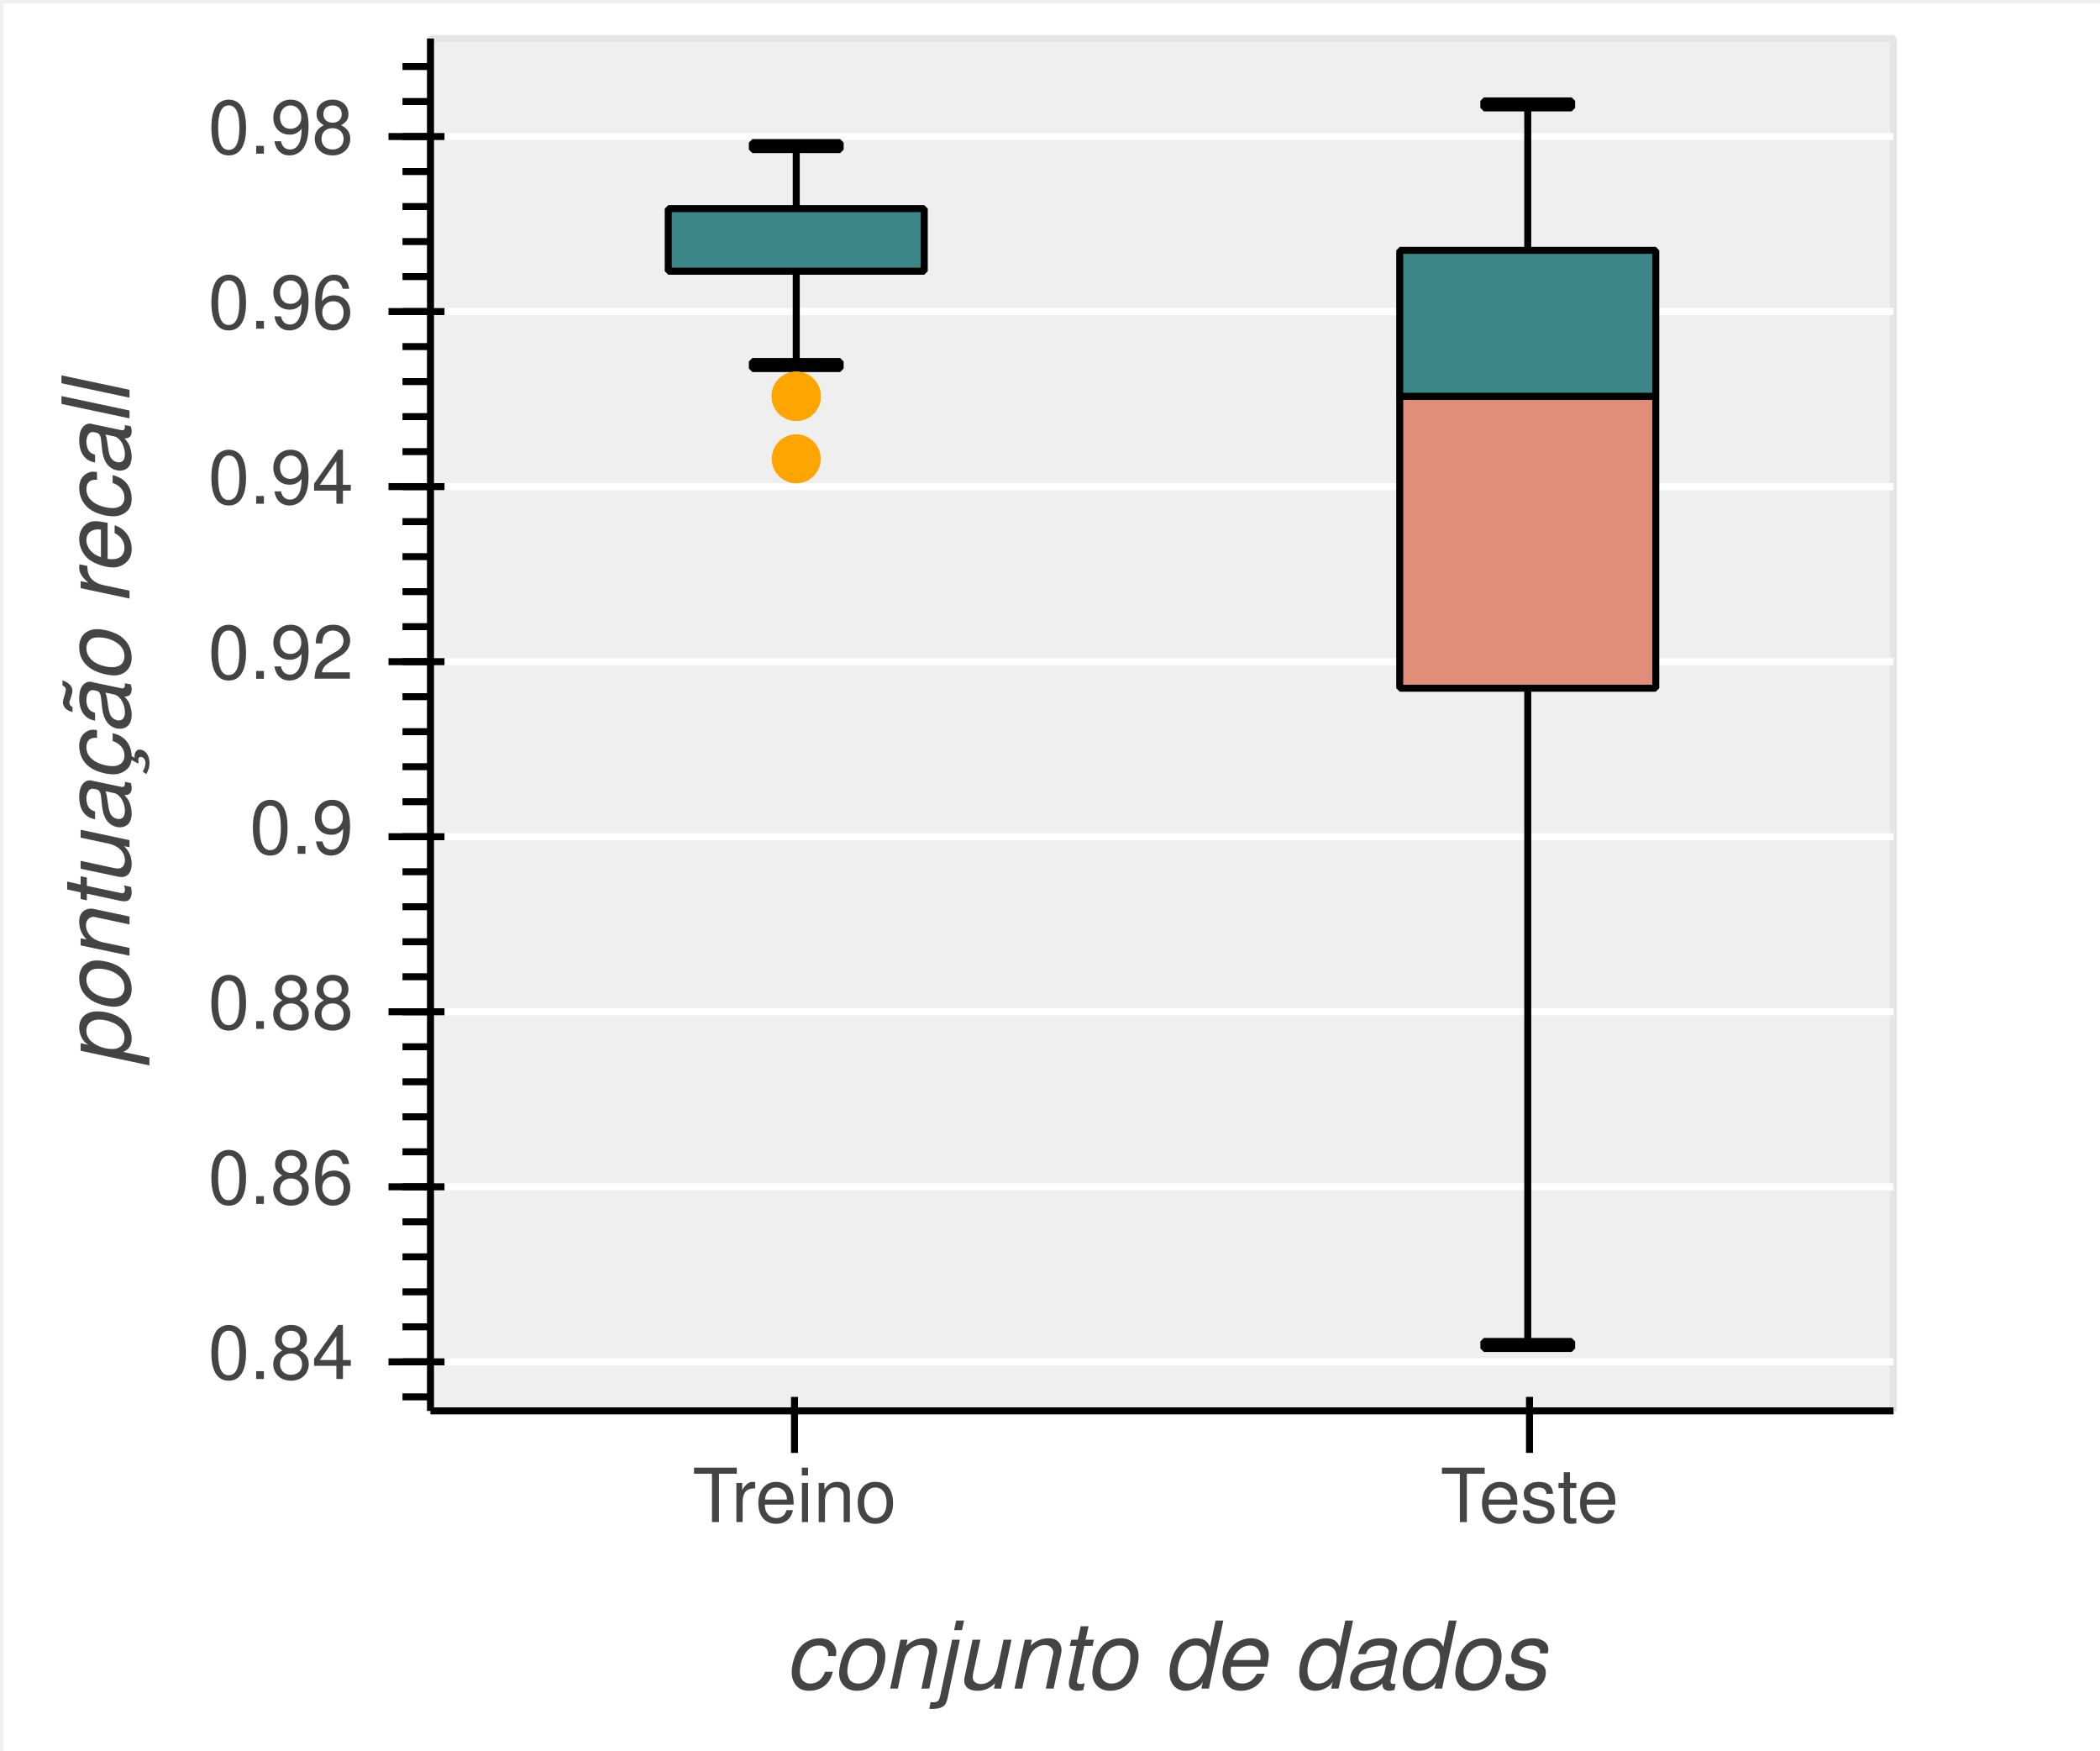
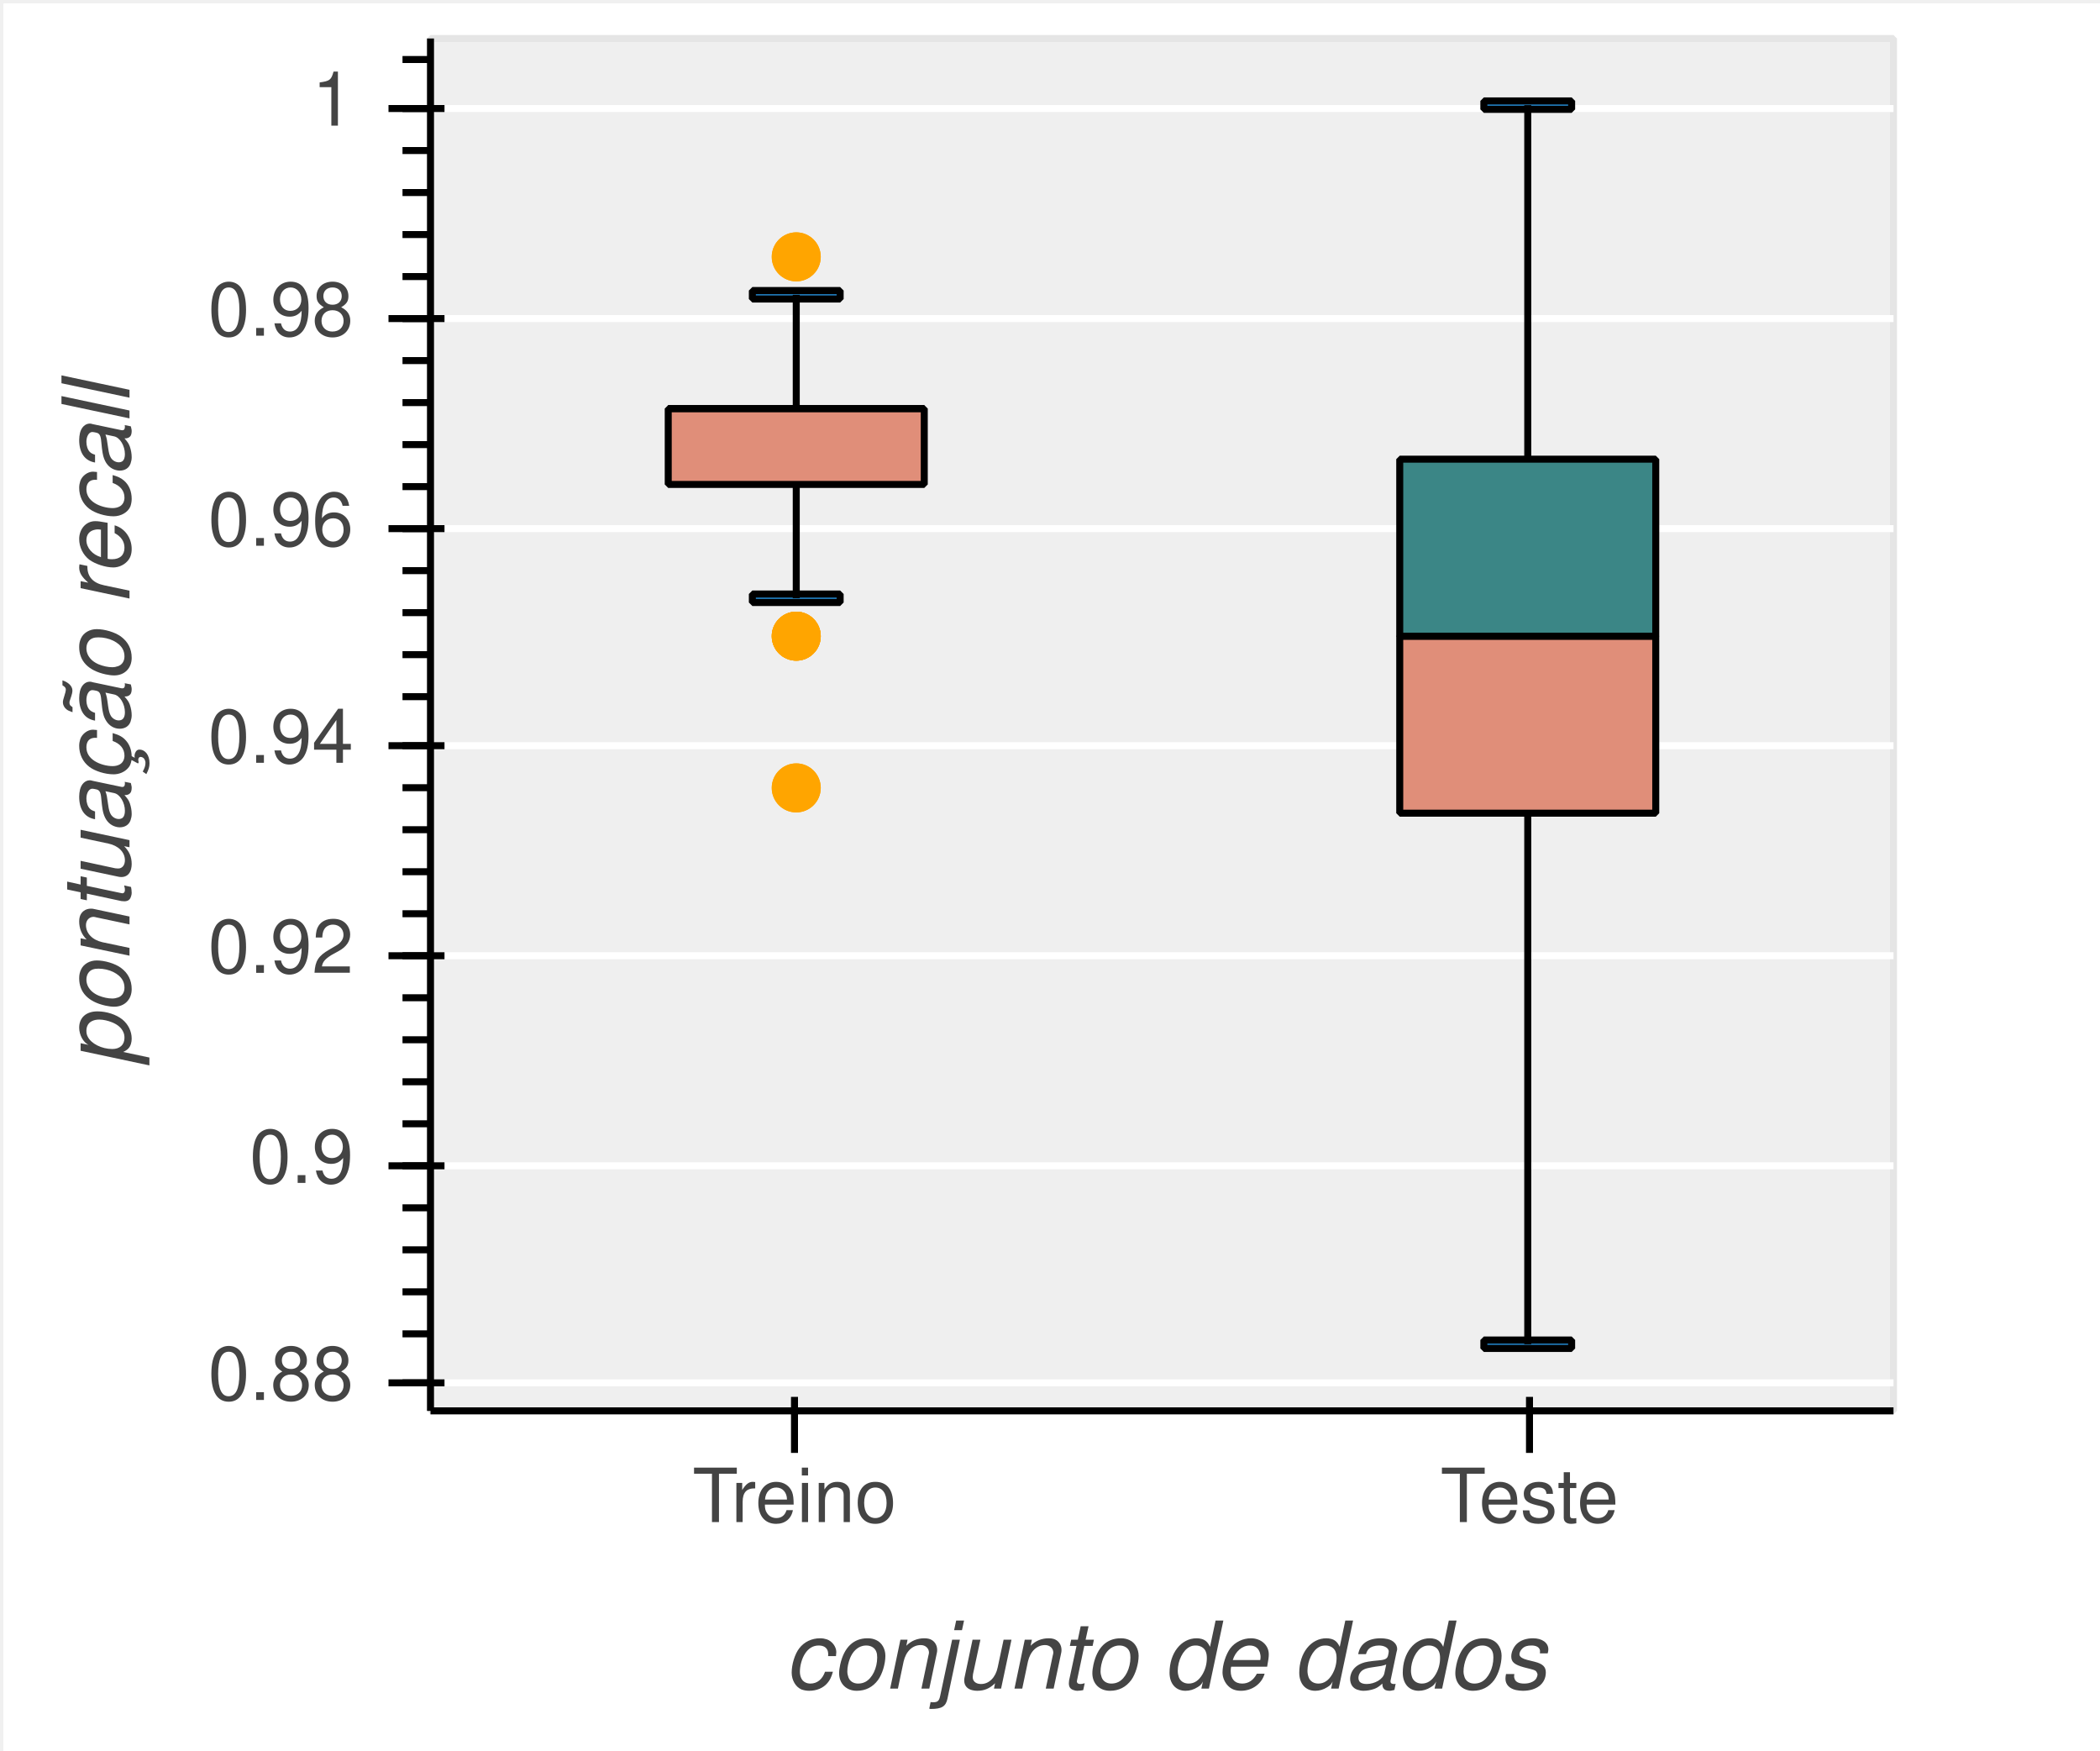
<svg xmlns="http://www.w3.org/2000/svg" version="1.1" width="300" height="250" style="width: 300px; height: 250px;">
  <defs>
-     <clipPath id="VWMczNITvFso">
-       <path fill="none" stroke="none" d=" M 61 5 L 270 5 L 270 201 L 61 201 L 61 5 Z" />
-     </clipPath>
-     <clipPath id="LzgsnIQJIhCG">
-       <path fill="none" stroke="none" d=" M 61 5 L 270 5 L 270 201 L 61 201 L 61 5 Z" />
-     </clipPath>
-     <clipPath id="KxBzIeuWDnrQ">
-       <path fill="none" stroke="none" d=" M 61 5 L 270 5 L 270 201 L 61 201 L 61 5 Z" />
-     </clipPath>
-     <clipPath id="RcTXwGGpVIzU">
-       <path fill="none" stroke="none" d=" M 61 5 L 270 5 L 270 201 L 61 201 L 61 5 Z" />
-     </clipPath>
-     <clipPath id="koKbiUkrGyct">
-       <path fill="none" stroke="none" d=" M 61 5 L 270 5 L 270 201 L 61 201 L 61 5 Z" />
-     </clipPath>
-     <clipPath id="AQBBShaSwPKW">
-       <path fill="none" stroke="none" d=" M 61 5 L 270 5 L 270 201 L 61 201 L 61 5 Z" />
-     </clipPath>
-     <clipPath id="XSXMREMOczAK">
-       <path fill="none" stroke="none" d=" M 61 5 L 270 5 L 270 201 L 61 201 L 61 5 Z" />
-     </clipPath>
-     <clipPath id="RmZRnmWUeBwt">
-       <path fill="none" stroke="none" d=" M 61 5 L 270 5 L 270 201 L 61 201 L 61 5 Z" />
-     </clipPath>
-     <clipPath id="NdlXpzRLngIX">
-       <path fill="none" stroke="none" d=" M 61 5 L 270 5 L 270 201 L 61 201 L 61 5 Z" />
-     </clipPath>
-     <clipPath id="qIZOGsxLTMBf">
+     <clipPath id="XEoMylItcvWo">
+       <path fill="none" stroke="none" d=" M 61 5 L 270 5 L 270 201 L 61 201 L 61 5 Z" />
+     </clipPath>
+     <clipPath id="TkJXVgZkXRHS">
+       <path fill="none" stroke="none" d=" M 61 5 L 270 5 L 270 201 L 61 201 L 61 5 Z" />
+     </clipPath>
+     <clipPath id="lrfvpEnDhxWk">
+       <path fill="none" stroke="none" d=" M 61 5 L 270 5 L 270 201 L 61 201 L 61 5 Z" />
+     </clipPath>
+     <clipPath id="KpgURkdxzeIs">
+       <path fill="none" stroke="none" d=" M 61 5 L 270 5 L 270 201 L 61 201 L 61 5 Z" />
+     </clipPath>
+     <clipPath id="iTyMzkNKgGWS">
+       <path fill="none" stroke="none" d=" M 61 5 L 270 5 L 270 201 L 61 201 L 61 5 Z" />
+     </clipPath>
+     <clipPath id="TDbVTKWpqIGG">
+       <path fill="none" stroke="none" d=" M 61 5 L 270 5 L 270 201 L 61 201 L 61 5 Z" />
+     </clipPath>
+     <clipPath id="gFRuzlVZNUMo">
+       <path fill="none" stroke="none" d=" M 61 5 L 270 5 L 270 201 L 61 201 L 61 5 Z" />
+     </clipPath>
+     <clipPath id="syzHZcWOHVFH">
+       <path fill="none" stroke="none" d=" M 61 5 L 270 5 L 270 201 L 61 201 L 61 5 Z" />
+     </clipPath>
+     <clipPath id="dFbnqAfeQNTD">
+       <path fill="none" stroke="none" d=" M 61 5 L 270 5 L 270 201 L 61 201 L 61 5 Z" />
+     </clipPath>
+     <clipPath id="feueHekPATdX">
      <path fill="none" stroke="none" d=" M 61 5 L 270 5 L 270 201 L 61 201 L 61 5 Z" />
    </clipPath>
  </defs>
  <g>
    <g transform="scale(1,1) translate(0.5,0.5)">
      <rect fill="#FFFFFF" stroke="none" x="0" y="0" width="300" height="250" />
      <rect fill="#ffffff" stroke="none" x="0" y="0" width="300" height="250" />
      <rect fill="#FFFFFF" stroke="none" x="61" y="5" width="209" height="196" />
      <rect fill="#efefef" stroke="none" x="61" y="5" width="209" height="196" />
      <g>
        <rect fill="none" stroke="#e5e5e5" x="61" y="5" width="209" height="196" stroke-linejoin="bevel" stroke-miterlimit="10" />
      </g>
-       <g clip-path="url(#VWMczNITvFso)">
+       <g clip-path="url(#XEoMylItcvWo)">
        <g>
          <g />
        </g>
      </g>
-       <g clip-path="url(#LzgsnIQJIhCG)">
-         <g>
-           <g>
-             <path fill="none" stroke="white" paint-order="fill stroke markers" d=" M 61 194 L 270 194" stroke-linejoin="bevel" stroke-miterlimit="10" />
-             <path fill="none" stroke="white" paint-order="fill stroke markers" d=" M 61 169 L 270 169" stroke-linejoin="bevel" stroke-miterlimit="10" />
-             <path fill="none" stroke="white" paint-order="fill stroke markers" d=" M 61 144 L 270 144" stroke-linejoin="bevel" stroke-miterlimit="10" />
-             <path fill="none" stroke="white" paint-order="fill stroke markers" d=" M 61 119 L 270 119" stroke-linejoin="bevel" stroke-miterlimit="10" />
-             <path fill="none" stroke="white" paint-order="fill stroke markers" d=" M 61 94 L 270 94" stroke-linejoin="bevel" stroke-miterlimit="10" />
-             <path fill="none" stroke="white" paint-order="fill stroke markers" d=" M 61 69 L 270 69" stroke-linejoin="bevel" stroke-miterlimit="10" />
-             <path fill="none" stroke="white" paint-order="fill stroke markers" d=" M 61 44 L 270 44" stroke-linejoin="bevel" stroke-miterlimit="10" />
-             <path fill="none" stroke="white" paint-order="fill stroke markers" d=" M 61 19 L 270 19" stroke-linejoin="bevel" stroke-miterlimit="10" />
-           </g>
-         </g>
-       </g>
-       <g clip-path="url(#KxBzIeuWDnrQ)">
-         <g>
-           <g>
-             <path fill="none" stroke="none" />
-             <rect fill="#1f77b4" stroke="none" x="106.98" y="51.132" width="12.54" height="1.001" />
-             <rect fill="#1f77b4" stroke="none" x="211.48" y="191.09" width="12.54" height="1.001" />
-             <path fill="none" stroke="black" paint-order="fill stroke markers" d=" M 106.98 51.132 L 119.52 51.132 L 119.52 52.133 L 106.98 52.133 L 106.98 51.132 Z" stroke-linejoin="bevel" stroke-miterlimit="10" />
-             <path fill="none" stroke="black" paint-order="fill stroke markers" d=" M 211.48 191.09 L 224.02 191.09 L 224.02 192.091 L 211.48 192.091 L 211.48 191.09 Z" stroke-linejoin="bevel" stroke-miterlimit="10" />
+       <g clip-path="url(#TkJXVgZkXRHS)">
+         <g>
+           <g>
+             <path fill="none" stroke="white" paint-order="fill stroke markers" d=" M 61 197 L 270 197" stroke-linejoin="bevel" stroke-miterlimit="10" />
+             <path fill="none" stroke="white" paint-order="fill stroke markers" d=" M 61 166 L 270 166" stroke-linejoin="bevel" stroke-miterlimit="10" />
+             <path fill="none" stroke="white" paint-order="fill stroke markers" d=" M 61 136 L 270 136" stroke-linejoin="bevel" stroke-miterlimit="10" />
+             <path fill="none" stroke="white" paint-order="fill stroke markers" d=" M 61 106 L 270 106" stroke-linejoin="bevel" stroke-miterlimit="10" />
+             <path fill="none" stroke="white" paint-order="fill stroke markers" d=" M 61 75 L 270 75" stroke-linejoin="bevel" stroke-miterlimit="10" />
+             <path fill="none" stroke="white" paint-order="fill stroke markers" d=" M 61 45 L 270 45" stroke-linejoin="bevel" stroke-miterlimit="10" />
+             <path fill="none" stroke="white" paint-order="fill stroke markers" d=" M 61 15 L 270 15" stroke-linejoin="bevel" stroke-miterlimit="10" />
+           </g>
+         </g>
+       </g>
+       <g clip-path="url(#lrfvpEnDhxWk)">
+         <g>
+           <g>
+             <path fill="none" stroke="none" />
+             <rect fill="#1f77b4" stroke="none" x="106.98" y="84.335" width="12.54" height="1.213" />
+             <rect fill="#1f77b4" stroke="none" x="211.48" y="190.877" width="12.54" height="1.213" />
+             <path fill="none" stroke="black" paint-order="fill stroke markers" d=" M 106.98 84.335 L 119.52 84.335 L 119.52 85.549 L 106.98 85.549 L 106.98 84.335 Z" stroke-linejoin="bevel" stroke-miterlimit="10" />
+             <path fill="none" stroke="black" paint-order="fill stroke markers" d=" M 211.48 190.877 L 224.02 190.877 L 224.02 192.091 L 211.48 192.091 L 211.48 190.877 Z" stroke-linejoin="bevel" stroke-miterlimit="10" />
            <path fill="none" stroke="black" paint-order="fill stroke markers" d="" stroke-linejoin="bevel" stroke-miterlimit="10" />
          </g>
        </g>
      </g>
-       <g clip-path="url(#RcTXwGGpVIzU)">
-         <g>
-           <g>
-             <path fill="none" stroke="none" />
-             <rect fill="#1f77b4" stroke="none" x="106.98" y="19.865" width="12.54" height="1.001" />
-             <rect fill="#1f77b4" stroke="none" x="211.48" y="13.909" width="12.54" height="1.001" />
-             <path fill="none" stroke="black" paint-order="fill stroke markers" d=" M 106.98 19.865 L 119.52 19.865 L 119.52 20.865 L 106.98 20.865 L 106.98 19.865 Z" stroke-linejoin="bevel" stroke-miterlimit="10" />
-             <path fill="none" stroke="black" paint-order="fill stroke markers" d=" M 211.48 13.909 L 224.02 13.909 L 224.02 14.91 L 211.48 14.91 L 211.48 13.909 Z" stroke-linejoin="bevel" stroke-miterlimit="10" />
+       <g clip-path="url(#KpgURkdxzeIs)">
+         <g>
+           <g>
+             <path fill="none" stroke="none" />
+             <rect fill="#1f77b4" stroke="none" x="106.98" y="40.996" width="12.54" height="1.213" />
+             <rect fill="#1f77b4" stroke="none" x="211.48" y="13.909" width="12.54" height="1.213" />
+             <path fill="none" stroke="black" paint-order="fill stroke markers" d=" M 106.98 40.996 L 119.52 40.996 L 119.52 42.21 L 106.98 42.21 L 106.98 40.996 Z" stroke-linejoin="bevel" stroke-miterlimit="10" />
+             <path fill="none" stroke="black" paint-order="fill stroke markers" d=" M 211.48 13.909 L 224.02 13.909 L 224.02 15.123 L 211.48 15.123 L 211.48 13.909 Z" stroke-linejoin="bevel" stroke-miterlimit="10" />
            <path fill="none" stroke="black" paint-order="fill stroke markers" d="" stroke-linejoin="bevel" stroke-miterlimit="10" />
          </g>
        </g>
      </g>
-       <g clip-path="url(#koKbiUkrGyct)">
-         <g>
-           <g>
-             <path fill="none" stroke="none" />
-             <path fill="none" stroke="black" paint-order="fill stroke markers" d=" M 113.25 51.632 L 113.25 38.232" stroke-linejoin="bevel" stroke-miterlimit="10" />
-             <path fill="none" stroke="black" paint-order="fill stroke markers" d=" M 217.75 191.591 L 217.75 97.789" stroke-linejoin="bevel" stroke-miterlimit="10" />
-           </g>
-         </g>
-       </g>
-       <g clip-path="url(#AQBBShaSwPKW)">
-         <g>
-           <g>
-             <path fill="none" stroke="none" />
-             <path fill="none" stroke="black" paint-order="fill stroke markers" d=" M 113.25 29.299 L 113.25 20.365" stroke-linejoin="bevel" stroke-miterlimit="10" />
-             <path fill="none" stroke="black" paint-order="fill stroke markers" d=" M 217.75 35.254 L 217.75 14.409" stroke-linejoin="bevel" stroke-miterlimit="10" />
-           </g>
-         </g>
-       </g>
-       <g clip-path="url(#XSXMREMOczAK)">
-         <g>
-           <g>
-             <path fill="none" stroke="none" />
-             <path fill="#E08E79" stroke="none" paint-order="stroke fill markers" d=" M 94.962 38.232 L 131.538 38.232 L 131.538 38.232 L 94.962 38.232 L 94.962 38.232 Z" />
-             <path fill="none" stroke="black" paint-order="fill stroke markers" d=" M 94.962 38.232 L 131.538 38.232 L 131.538 38.232 L 94.962 38.232 L 94.962 38.232 Z" stroke-linejoin="bevel" stroke-miterlimit="10" />
-             <path fill="#E08E79" stroke="none" paint-order="stroke fill markers" d=" M 199.463 56.099 L 236.037 56.099 L 236.037 97.789 L 199.463 97.789 L 199.463 56.099 Z" />
-             <path fill="none" stroke="black" paint-order="fill stroke markers" d=" M 199.463 56.099 L 236.037 56.099 L 236.037 97.789 L 199.463 97.789 L 199.463 56.099 Z" stroke-linejoin="bevel" stroke-miterlimit="10" />
-           </g>
-         </g>
-       </g>
-       <g clip-path="url(#RmZRnmWUeBwt)">
-         <g>
-           <g>
-             <path fill="none" stroke="none" />
-             <path fill="#3B8686" stroke="none" paint-order="stroke fill markers" d=" M 94.962 38.232 L 131.538 38.232 L 131.538 29.299 L 94.962 29.299 L 94.962 38.232 Z" />
-             <path fill="none" stroke="black" paint-order="fill stroke markers" d=" M 94.962 38.232 L 131.538 38.232 L 131.538 29.299 L 94.962 29.299 L 94.962 38.232 Z" stroke-linejoin="bevel" stroke-miterlimit="10" />
-             <path fill="#3B8686" stroke="none" paint-order="stroke fill markers" d=" M 199.463 56.099 L 236.037 56.099 L 236.037 35.254 L 199.463 35.254 L 199.463 56.099 Z" />
-             <path fill="none" stroke="black" paint-order="fill stroke markers" d=" M 199.463 56.099 L 236.037 56.099 L 236.037 35.254 L 199.463 35.254 L 199.463 56.099 Z" stroke-linejoin="bevel" stroke-miterlimit="10" />
-           </g>
-         </g>
-       </g>
-       <g clip-path="url(#NdlXpzRLngIX)">
-         <g>
-           <g>
-             <path fill="none" stroke="none" />
-             <path fill="orange" stroke="orange" paint-order="fill stroke markers" d=" M 115.25 56.099 A 2 2 0 1 1 115.25 56.097" stroke-linejoin="bevel" stroke-miterlimit="10" stroke-width="3" />
-             <path fill="orange" stroke="orange" paint-order="fill stroke markers" d=" M 115.25 56.099 A 2 2 0 1 1 115.25 56.097" stroke-linejoin="bevel" stroke-miterlimit="10" stroke-width="3" />
-             <path fill="orange" stroke="orange" paint-order="fill stroke markers" d=" M 115.25 56.099 A 2 2 0 1 1 115.25 56.097" stroke-linejoin="bevel" stroke-miterlimit="10" stroke-width="3" />
-             <path fill="orange" stroke="orange" paint-order="fill stroke markers" d=" M 115.25 65.033 A 2 2 0 1 1 115.25 65.031" stroke-linejoin="bevel" stroke-miterlimit="10" stroke-width="3" />
-             <path fill="orange" stroke="orange" paint-order="fill stroke markers" d=" M 115.25 56.099 A 2 2 0 1 1 115.25 56.097" stroke-linejoin="bevel" stroke-miterlimit="10" stroke-width="3" />
+       <g clip-path="url(#iTyMzkNKgGWS)">
+         <g>
+           <g>
+             <path fill="none" stroke="none" />
+             <path fill="none" stroke="black" paint-order="fill stroke markers" d=" M 113.25 84.942 L 113.25 68.69" stroke-linejoin="bevel" stroke-miterlimit="10" />
+             <path fill="none" stroke="black" paint-order="fill stroke markers" d=" M 217.75 191.484 L 217.75 115.641" stroke-linejoin="bevel" stroke-miterlimit="10" />
+           </g>
+         </g>
+       </g>
+       <g clip-path="url(#TDbVTKWpqIGG)">
+         <g>
+           <g>
+             <path fill="none" stroke="none" />
+             <path fill="none" stroke="black" paint-order="fill stroke markers" d=" M 113.25 57.855 L 113.25 41.603" stroke-linejoin="bevel" stroke-miterlimit="10" />
+             <path fill="none" stroke="black" paint-order="fill stroke markers" d=" M 217.75 65.078 L 217.75 14.516" stroke-linejoin="bevel" stroke-miterlimit="10" />
+           </g>
+         </g>
+       </g>
+       <g clip-path="url(#gFRuzlVZNUMo)">
+         <g>
+           <g>
+             <path fill="none" stroke="none" />
+             <path fill="#E08E79" stroke="none" paint-order="stroke fill markers" d=" M 94.962 57.855 L 131.538 57.855 L 131.538 68.69 L 94.962 68.69 L 94.962 57.855 Z" />
+             <path fill="none" stroke="black" paint-order="fill stroke markers" d=" M 94.962 57.855 L 131.538 57.855 L 131.538 68.69 L 94.962 68.69 L 94.962 57.855 Z" stroke-linejoin="bevel" stroke-miterlimit="10" />
+             <path fill="#E08E79" stroke="none" paint-order="stroke fill markers" d=" M 199.463 90.359 L 236.037 90.359 L 236.037 115.641 L 199.463 115.641 L 199.463 90.359 Z" />
+             <path fill="none" stroke="black" paint-order="fill stroke markers" d=" M 199.463 90.359 L 236.037 90.359 L 236.037 115.641 L 199.463 115.641 L 199.463 90.359 Z" stroke-linejoin="bevel" stroke-miterlimit="10" />
+           </g>
+         </g>
+       </g>
+       <g clip-path="url(#syzHZcWOHVFH)">
+         <g>
+           <g>
+             <path fill="none" stroke="none" />
+             <path fill="#3B8686" stroke="none" paint-order="stroke fill markers" d=" M 94.962 57.855 L 131.538 57.855 L 131.538 57.855 L 94.962 57.855 L 94.962 57.855 Z" />
+             <path fill="none" stroke="black" paint-order="fill stroke markers" d=" M 94.962 57.855 L 131.538 57.855 L 131.538 57.855 L 94.962 57.855 L 94.962 57.855 Z" stroke-linejoin="bevel" stroke-miterlimit="10" />
+             <path fill="#3B8686" stroke="none" paint-order="stroke fill markers" d=" M 199.463 90.359 L 236.037 90.359 L 236.037 65.078 L 199.463 65.078 L 199.463 90.359 Z" />
+             <path fill="none" stroke="black" paint-order="fill stroke markers" d=" M 199.463 90.359 L 236.037 90.359 L 236.037 65.078 L 199.463 65.078 L 199.463 90.359 Z" stroke-linejoin="bevel" stroke-miterlimit="10" />
+           </g>
+         </g>
+       </g>
+       <g clip-path="url(#dFbnqAfeQNTD)">
+         <g>
+           <g>
+             <path fill="none" stroke="none" />
+             <path fill="orange" stroke="orange" paint-order="fill stroke markers" d=" M 115.25 90.359 A 2 2 0 1 1 115.25 90.357" stroke-linejoin="bevel" stroke-miterlimit="10" stroke-width="3" />
+             <path fill="orange" stroke="orange" paint-order="fill stroke markers" d=" M 115.25 90.359 A 2 2 0 1 1 115.25 90.357" stroke-linejoin="bevel" stroke-miterlimit="10" stroke-width="3" />
+             <path fill="orange" stroke="orange" paint-order="fill stroke markers" d=" M 115.25 90.359 A 2 2 0 1 1 115.25 90.357" stroke-linejoin="bevel" stroke-miterlimit="10" stroke-width="3" />
+             <path fill="orange" stroke="orange" paint-order="fill stroke markers" d=" M 115.25 112.029 A 2 2 0 1 1 115.25 112.027" stroke-linejoin="bevel" stroke-miterlimit="10" stroke-width="3" />
+             <path fill="orange" stroke="orange" paint-order="fill stroke markers" d=" M 115.25 90.359 A 2 2 0 1 1 115.25 90.357" stroke-linejoin="bevel" stroke-miterlimit="10" stroke-width="3" />
+             <path fill="orange" stroke="orange" paint-order="fill stroke markers" d=" M 115.25 112.029 A 2 2 0 1 1 115.25 112.027" stroke-linejoin="bevel" stroke-miterlimit="10" stroke-width="3" />
+             <path fill="orange" stroke="orange" paint-order="fill stroke markers" d=" M 115.25 36.185 A 2 2 0 1 1 115.25 36.183" stroke-linejoin="bevel" stroke-miterlimit="10" stroke-width="3" />
+             <path fill="orange" stroke="orange" paint-order="fill stroke markers" d=" M 115.25 36.185 A 2 2 0 1 1 115.25 36.183" stroke-linejoin="bevel" stroke-miterlimit="10" stroke-width="3" />
          </g>
        </g>
      </g>
      <g />
      <g />
      <g>
        <g fill="#444444">
          <path fill="none" stroke="black" paint-order="fill stroke markers" d=" M 61 201 L 270 201" stroke-linejoin="bevel" stroke-miterlimit="10" />
          <path fill="none" stroke="black" paint-order="fill stroke markers" d=" M 113 207 L 113 199" stroke-linejoin="bevel" stroke-miterlimit="10" />
          <path fill="" stroke="black" paint-order="fill stroke markers" d=" M 218 207 L 218 199" stroke-linejoin="bevel" stroke-miterlimit="10" />
          <g transform="translate(113,212) rotate(0,0,0)">
            <text fill="" stroke="none" font-family="helvetica" font-size="8pt" font-style="normal" font-weight="normal" text-decoration="normal" x="0" y="0" text-anchor="middle" dominant-baseline="hanging">Treino</text>
            <g transform="rotate(0,0,0) translate(-113,-212) translate(218,212) rotate(0,0,0)">
              <text fill="" stroke="none" font-family="helvetica" font-size="8pt" font-style="normal" font-weight="normal" text-decoration="normal" x="0" y="0" text-anchor="middle" dominant-baseline="hanging">Teste</text>
              <g transform="rotate(0,0,0) translate(-218,-212) translate(166,232) rotate(0,0,0)">
                <text fill="" stroke="none" font-family="helvetica" font-size="10pt" font-style="italic" font-weight="normal" text-decoration="normal" x="0" y="0" text-anchor="middle" dominant-baseline="hanging">conjunto de dados</text>
                <g transform="rotate(0,0,0) translate(-166,-232)" />
              </g>
            </g>
          </g>
        </g>
      </g>
      <g>
        <g fill="#444444">
          <path fill="none" stroke="black" paint-order="fill stroke markers" d=" M 61 201 L 61 5" stroke-linejoin="bevel" stroke-miterlimit="10" />
-           <path fill="none" stroke="black" paint-order="fill stroke markers" d=" M 55 194 L 63 194" stroke-linejoin="bevel" stroke-miterlimit="10" />
-           <path fill="none" stroke="black" paint-order="fill stroke markers" d=" M 55 169 L 63 169" stroke-linejoin="bevel" stroke-miterlimit="10" />
-           <path fill="none" stroke="black" paint-order="fill stroke markers" d=" M 55 144 L 63 144" stroke-linejoin="bevel" stroke-miterlimit="10" />
-           <path fill="none" stroke="black" paint-order="fill stroke markers" d=" M 55 119 L 63 119" stroke-linejoin="bevel" stroke-miterlimit="10" />
-           <path fill="none" stroke="black" paint-order="fill stroke markers" d=" M 55 94 L 63 94" stroke-linejoin="bevel" stroke-miterlimit="10" />
-           <path fill="none" stroke="black" paint-order="fill stroke markers" d=" M 55 69 L 63 69" stroke-linejoin="bevel" stroke-miterlimit="10" />
-           <path fill="none" stroke="black" paint-order="fill stroke markers" d=" M 55 44 L 63 44" stroke-linejoin="bevel" stroke-miterlimit="10" />
-           <path fill="none" stroke="black" paint-order="fill stroke markers" d=" M 55 19 L 63 19" stroke-linejoin="bevel" stroke-miterlimit="10" />
-           <path fill="none" stroke="black" paint-order="fill stroke markers" d=" M 57 199 L 61 199" stroke-linejoin="bevel" stroke-miterlimit="10" />
-           <path fill="none" stroke="black" paint-order="fill stroke markers" d=" M 57 194 L 61 194" stroke-linejoin="bevel" stroke-miterlimit="10" />
-           <path fill="none" stroke="black" paint-order="fill stroke markers" d=" M 57 189 L 61 189" stroke-linejoin="bevel" stroke-miterlimit="10" />
+           <path fill="none" stroke="black" paint-order="fill stroke markers" d=" M 55 197 L 63 197" stroke-linejoin="bevel" stroke-miterlimit="10" />
+           <path fill="none" stroke="black" paint-order="fill stroke markers" d=" M 55 166 L 63 166" stroke-linejoin="bevel" stroke-miterlimit="10" />
+           <path fill="none" stroke="black" paint-order="fill stroke markers" d=" M 55 136 L 63 136" stroke-linejoin="bevel" stroke-miterlimit="10" />
+           <path fill="none" stroke="black" paint-order="fill stroke markers" d=" M 55 106 L 63 106" stroke-linejoin="bevel" stroke-miterlimit="10" />
+           <path fill="none" stroke="black" paint-order="fill stroke markers" d=" M 55 75 L 63 75" stroke-linejoin="bevel" stroke-miterlimit="10" />
+           <path fill="none" stroke="black" paint-order="fill stroke markers" d=" M 55 45 L 63 45" stroke-linejoin="bevel" stroke-miterlimit="10" />
+           <path fill="none" stroke="black" paint-order="fill stroke markers" d=" M 55 15 L 63 15" stroke-linejoin="bevel" stroke-miterlimit="10" />
+           <path fill="none" stroke="black" paint-order="fill stroke markers" d=" M 57 197 L 61 197" stroke-linejoin="bevel" stroke-miterlimit="10" />
+           <path fill="none" stroke="black" paint-order="fill stroke markers" d=" M 57 190 L 61 190" stroke-linejoin="bevel" stroke-miterlimit="10" />
          <path fill="none" stroke="black" paint-order="fill stroke markers" d=" M 57 184 L 61 184" stroke-linejoin="bevel" stroke-miterlimit="10" />
-           <path fill="none" stroke="black" paint-order="fill stroke markers" d=" M 57 179 L 61 179" stroke-linejoin="bevel" stroke-miterlimit="10" />
-           <path fill="none" stroke="black" paint-order="fill stroke markers" d=" M 57 174 L 61 174" stroke-linejoin="bevel" stroke-miterlimit="10" />
-           <path fill="none" stroke="black" paint-order="fill stroke markers" d=" M 57 169 L 61 169" stroke-linejoin="bevel" stroke-miterlimit="10" />
-           <path fill="none" stroke="black" paint-order="fill stroke markers" d=" M 57 164 L 61 164" stroke-linejoin="bevel" stroke-miterlimit="10" />
-           <path fill="none" stroke="black" paint-order="fill stroke markers" d=" M 57 159 L 61 159" stroke-linejoin="bevel" stroke-miterlimit="10" />
+           <path fill="none" stroke="black" paint-order="fill stroke markers" d=" M 57 178 L 61 178" stroke-linejoin="bevel" stroke-miterlimit="10" />
+           <path fill="none" stroke="black" paint-order="fill stroke markers" d=" M 57 172 L 61 172" stroke-linejoin="bevel" stroke-miterlimit="10" />
+           <path fill="none" stroke="black" paint-order="fill stroke markers" d=" M 57 166 L 61 166" stroke-linejoin="bevel" stroke-miterlimit="10" />
+           <path fill="none" stroke="black" paint-order="fill stroke markers" d=" M 57 160 L 61 160" stroke-linejoin="bevel" stroke-miterlimit="10" />
          <path fill="none" stroke="black" paint-order="fill stroke markers" d=" M 57 154 L 61 154" stroke-linejoin="bevel" stroke-miterlimit="10" />
-           <path fill="none" stroke="black" paint-order="fill stroke markers" d=" M 57 149 L 61 149" stroke-linejoin="bevel" stroke-miterlimit="10" />
-           <path fill="none" stroke="black" paint-order="fill stroke markers" d=" M 57 144 L 61 144" stroke-linejoin="bevel" stroke-miterlimit="10" />
-           <path fill="none" stroke="black" paint-order="fill stroke markers" d=" M 57 139 L 61 139" stroke-linejoin="bevel" stroke-miterlimit="10" />
-           <path fill="none" stroke="black" paint-order="fill stroke markers" d=" M 57 134 L 61 134" stroke-linejoin="bevel" stroke-miterlimit="10" />
-           <path fill="none" stroke="black" paint-order="fill stroke markers" d=" M 57 129 L 61 129" stroke-linejoin="bevel" stroke-miterlimit="10" />
+           <path fill="none" stroke="black" paint-order="fill stroke markers" d=" M 57 148 L 61 148" stroke-linejoin="bevel" stroke-miterlimit="10" />
+           <path fill="none" stroke="black" paint-order="fill stroke markers" d=" M 57 142 L 61 142" stroke-linejoin="bevel" stroke-miterlimit="10" />
+           <path fill="none" stroke="black" paint-order="fill stroke markers" d=" M 57 136 L 61 136" stroke-linejoin="bevel" stroke-miterlimit="10" />
+           <path fill="none" stroke="black" paint-order="fill stroke markers" d=" M 57 130 L 61 130" stroke-linejoin="bevel" stroke-miterlimit="10" />
          <path fill="none" stroke="black" paint-order="fill stroke markers" d=" M 57 124 L 61 124" stroke-linejoin="bevel" stroke-miterlimit="10" />
-           <path fill="none" stroke="black" paint-order="fill stroke markers" d=" M 57 119 L 61 119" stroke-linejoin="bevel" stroke-miterlimit="10" />
-           <path fill="none" stroke="black" paint-order="fill stroke markers" d=" M 57 114 L 61 114" stroke-linejoin="bevel" stroke-miterlimit="10" />
-           <path fill="none" stroke="black" paint-order="fill stroke markers" d=" M 57 109 L 61 109" stroke-linejoin="bevel" stroke-miterlimit="10" />
-           <path fill="none" stroke="black" paint-order="fill stroke markers" d=" M 57 104 L 61 104" stroke-linejoin="bevel" stroke-miterlimit="10" />
+           <path fill="none" stroke="black" paint-order="fill stroke markers" d=" M 57 118 L 61 118" stroke-linejoin="bevel" stroke-miterlimit="10" />
+           <path fill="none" stroke="black" paint-order="fill stroke markers" d=" M 57 112 L 61 112" stroke-linejoin="bevel" stroke-miterlimit="10" />
+           <path fill="none" stroke="black" paint-order="fill stroke markers" d=" M 57 106 L 61 106" stroke-linejoin="bevel" stroke-miterlimit="10" />
          <path fill="none" stroke="black" paint-order="fill stroke markers" d=" M 57 99 L 61 99" stroke-linejoin="bevel" stroke-miterlimit="10" />
-           <path fill="none" stroke="black" paint-order="fill stroke markers" d=" M 57 94 L 61 94" stroke-linejoin="bevel" stroke-miterlimit="10" />
-           <path fill="none" stroke="black" paint-order="fill stroke markers" d=" M 57 89 L 61 89" stroke-linejoin="bevel" stroke-miterlimit="10" />
-           <path fill="none" stroke="black" paint-order="fill stroke markers" d=" M 57 84 L 61 84" stroke-linejoin="bevel" stroke-miterlimit="10" />
-           <path fill="none" stroke="black" paint-order="fill stroke markers" d=" M 57 79 L 61 79" stroke-linejoin="bevel" stroke-miterlimit="10" />
-           <path fill="none" stroke="black" paint-order="fill stroke markers" d=" M 57 74 L 61 74" stroke-linejoin="bevel" stroke-miterlimit="10" />
+           <path fill="none" stroke="black" paint-order="fill stroke markers" d=" M 57 93 L 61 93" stroke-linejoin="bevel" stroke-miterlimit="10" />
+           <path fill="none" stroke="black" paint-order="fill stroke markers" d=" M 57 87 L 61 87" stroke-linejoin="bevel" stroke-miterlimit="10" />
+           <path fill="none" stroke="black" paint-order="fill stroke markers" d=" M 57 81 L 61 81" stroke-linejoin="bevel" stroke-miterlimit="10" />
+           <path fill="none" stroke="black" paint-order="fill stroke markers" d=" M 57 75 L 61 75" stroke-linejoin="bevel" stroke-miterlimit="10" />
          <path fill="none" stroke="black" paint-order="fill stroke markers" d=" M 57 69 L 61 69" stroke-linejoin="bevel" stroke-miterlimit="10" />
-           <path fill="none" stroke="black" paint-order="fill stroke markers" d=" M 57 64 L 61 64" stroke-linejoin="bevel" stroke-miterlimit="10" />
-           <path fill="none" stroke="black" paint-order="fill stroke markers" d=" M 57 59 L 61 59" stroke-linejoin="bevel" stroke-miterlimit="10" />
-           <path fill="none" stroke="black" paint-order="fill stroke markers" d=" M 57 54 L 61 54" stroke-linejoin="bevel" stroke-miterlimit="10" />
-           <path fill="none" stroke="black" paint-order="fill stroke markers" d=" M 57 49 L 61 49" stroke-linejoin="bevel" stroke-miterlimit="10" />
-           <path fill="none" stroke="black" paint-order="fill stroke markers" d=" M 57 44 L 61 44" stroke-linejoin="bevel" stroke-miterlimit="10" />
+           <path fill="none" stroke="black" paint-order="fill stroke markers" d=" M 57 63 L 61 63" stroke-linejoin="bevel" stroke-miterlimit="10" />
+           <path fill="none" stroke="black" paint-order="fill stroke markers" d=" M 57 57 L 61 57" stroke-linejoin="bevel" stroke-miterlimit="10" />
+           <path fill="none" stroke="black" paint-order="fill stroke markers" d=" M 57 51 L 61 51" stroke-linejoin="bevel" stroke-miterlimit="10" />
+           <path fill="none" stroke="black" paint-order="fill stroke markers" d=" M 57 45 L 61 45" stroke-linejoin="bevel" stroke-miterlimit="10" />
          <path fill="none" stroke="black" paint-order="fill stroke markers" d=" M 57 39 L 61 39" stroke-linejoin="bevel" stroke-miterlimit="10" />
-           <path fill="none" stroke="black" paint-order="fill stroke markers" d=" M 57 34 L 61 34" stroke-linejoin="bevel" stroke-miterlimit="10" />
-           <path fill="none" stroke="black" paint-order="fill stroke markers" d=" M 57 29 L 61 29" stroke-linejoin="bevel" stroke-miterlimit="10" />
-           <path fill="none" stroke="black" paint-order="fill stroke markers" d=" M 57 24 L 61 24" stroke-linejoin="bevel" stroke-miterlimit="10" />
-           <path fill="none" stroke="black" paint-order="fill stroke markers" d=" M 57 19 L 61 19" stroke-linejoin="bevel" stroke-miterlimit="10" />
-           <path fill="none" stroke="black" paint-order="fill stroke markers" d=" M 57 14 L 61 14" stroke-linejoin="bevel" stroke-miterlimit="10" />
-           <path fill="" stroke="black" paint-order="fill stroke markers" d=" M 57 9 L 61 9" stroke-linejoin="bevel" stroke-miterlimit="10" />
-           <g transform="translate(50,194) rotate(0,0,0)">
-             <text fill="" stroke="none" font-family="helvetica" font-size="8pt" font-style="normal" font-weight="normal" text-decoration="normal" x="0" y="0" text-anchor="end" dominant-baseline="central">0.84</text>
-             <g transform="rotate(0,0,0) translate(-50,-194) translate(50,169) rotate(0,0,0)">
-               <text fill="" stroke="none" font-family="helvetica" font-size="8pt" font-style="normal" font-weight="normal" text-decoration="normal" x="0" y="0" text-anchor="end" dominant-baseline="central">0.86</text>
-               <g transform="rotate(0,0,0) translate(-50,-169) translate(50,144) rotate(0,0,0)">
-                 <text fill="" stroke="none" font-family="helvetica" font-size="8pt" font-style="normal" font-weight="normal" text-decoration="normal" x="0" y="0" text-anchor="end" dominant-baseline="central">0.88</text>
-                 <g transform="rotate(0,0,0) translate(-50,-144) translate(50,119) rotate(0,0,0)">
-                   <text fill="" stroke="none" font-family="helvetica" font-size="8pt" font-style="normal" font-weight="normal" text-decoration="normal" x="0" y="0" text-anchor="end" dominant-baseline="central">0.9</text>
-                   <g transform="rotate(0,0,0) translate(-50,-119) translate(50,94) rotate(0,0,0)">
-                     <text fill="" stroke="none" font-family="helvetica" font-size="8pt" font-style="normal" font-weight="normal" text-decoration="normal" x="0" y="0" text-anchor="end" dominant-baseline="central">0.92</text>
-                     <g transform="rotate(0,0,0) translate(-50,-94) translate(50,69) rotate(0,0,0)">
-                       <text fill="" stroke="none" font-family="helvetica" font-size="8pt" font-style="normal" font-weight="normal" text-decoration="normal" x="0" y="0" text-anchor="end" dominant-baseline="central">0.94</text>
-                       <g transform="rotate(0,0,0) translate(-50,-69) translate(50,44) rotate(0,0,0)">
-                         <text fill="" stroke="none" font-family="helvetica" font-size="8pt" font-style="normal" font-weight="normal" text-decoration="normal" x="0" y="0" text-anchor="end" dominant-baseline="central">0.96</text>
-                         <g transform="rotate(0,0,0) translate(-50,-44) translate(50,19) rotate(0,0,0)">
-                           <text fill="" stroke="none" font-family="helvetica" font-size="8pt" font-style="normal" font-weight="normal" text-decoration="normal" x="0" y="0" text-anchor="end" dominant-baseline="central">0.98</text>
-                           <g transform="rotate(0,0,0) translate(-50,-19) translate(18,103) rotate(-90,0,0)">
-                             <text fill="" stroke="none" font-family="helvetica" font-size="10pt" font-style="italic" font-weight="normal" text-decoration="normal" x="0" y="0" text-anchor="middle" dominant-baseline="alphabetic">pontuação recall</text>
-                             <g transform="rotate(90,0,0) translate(-18,-103)" />
-                           </g>
+           <path fill="none" stroke="black" paint-order="fill stroke markers" d=" M 57 33 L 61 33" stroke-linejoin="bevel" stroke-miterlimit="10" />
+           <path fill="none" stroke="black" paint-order="fill stroke markers" d=" M 57 27 L 61 27" stroke-linejoin="bevel" stroke-miterlimit="10" />
+           <path fill="none" stroke="black" paint-order="fill stroke markers" d=" M 57 21 L 61 21" stroke-linejoin="bevel" stroke-miterlimit="10" />
+           <path fill="none" stroke="black" paint-order="fill stroke markers" d=" M 57 15 L 61 15" stroke-linejoin="bevel" stroke-miterlimit="10" />
+           <path fill="" stroke="black" paint-order="fill stroke markers" d=" M 57 8 L 61 8" stroke-linejoin="bevel" stroke-miterlimit="10" />
+           <g transform="translate(50,197) rotate(0,0,0)">
+             <text fill="" stroke="none" font-family="helvetica" font-size="8pt" font-style="normal" font-weight="normal" text-decoration="normal" x="0" y="0" text-anchor="end" dominant-baseline="central">0.88</text>
+             <g transform="rotate(0,0,0) translate(-50,-197) translate(50,166) rotate(0,0,0)">
+               <text fill="" stroke="none" font-family="helvetica" font-size="8pt" font-style="normal" font-weight="normal" text-decoration="normal" x="0" y="0" text-anchor="end" dominant-baseline="central">0.9</text>
+               <g transform="rotate(0,0,0) translate(-50,-166) translate(50,136) rotate(0,0,0)">
+                 <text fill="" stroke="none" font-family="helvetica" font-size="8pt" font-style="normal" font-weight="normal" text-decoration="normal" x="0" y="0" text-anchor="end" dominant-baseline="central">0.92</text>
+                 <g transform="rotate(0,0,0) translate(-50,-136) translate(50,106) rotate(0,0,0)">
+                   <text fill="" stroke="none" font-family="helvetica" font-size="8pt" font-style="normal" font-weight="normal" text-decoration="normal" x="0" y="0" text-anchor="end" dominant-baseline="central">0.94</text>
+                   <g transform="rotate(0,0,0) translate(-50,-106) translate(50,75) rotate(0,0,0)">
+                     <text fill="" stroke="none" font-family="helvetica" font-size="8pt" font-style="normal" font-weight="normal" text-decoration="normal" x="0" y="0" text-anchor="end" dominant-baseline="central">0.96</text>
+                     <g transform="rotate(0,0,0) translate(-50,-75) translate(50,45) rotate(0,0,0)">
+                       <text fill="" stroke="none" font-family="helvetica" font-size="8pt" font-style="normal" font-weight="normal" text-decoration="normal" x="0" y="0" text-anchor="end" dominant-baseline="central">0.98</text>
+                       <g transform="rotate(0,0,0) translate(-50,-45) translate(50,15) rotate(0,0,0)">
+                         <text fill="" stroke="none" font-family="helvetica" font-size="8pt" font-style="normal" font-weight="normal" text-decoration="normal" x="0" y="0" text-anchor="end" dominant-baseline="central">1</text>
+                         <g transform="rotate(0,0,0) translate(-50,-15) translate(18,103) rotate(-90,0,0)">
+                           <text fill="" stroke="none" font-family="helvetica" font-size="10pt" font-style="italic" font-weight="normal" text-decoration="normal" x="0" y="0" text-anchor="middle" dominant-baseline="alphabetic">pontuação recall</text>
+                           <g transform="rotate(90,0,0) translate(-18,-103)" />
                        </g>
                      </g>
                    </g>
                  </g>
                </g>
              </g>
            </g>
          </g>
        </g>
      </g>
-       <g clip-path="url(#qIZOGsxLTMBf)">
+       <g clip-path="url(#feueHekPATdX)">
        <g />
      </g>
    </g>
  </g>
</svg>
